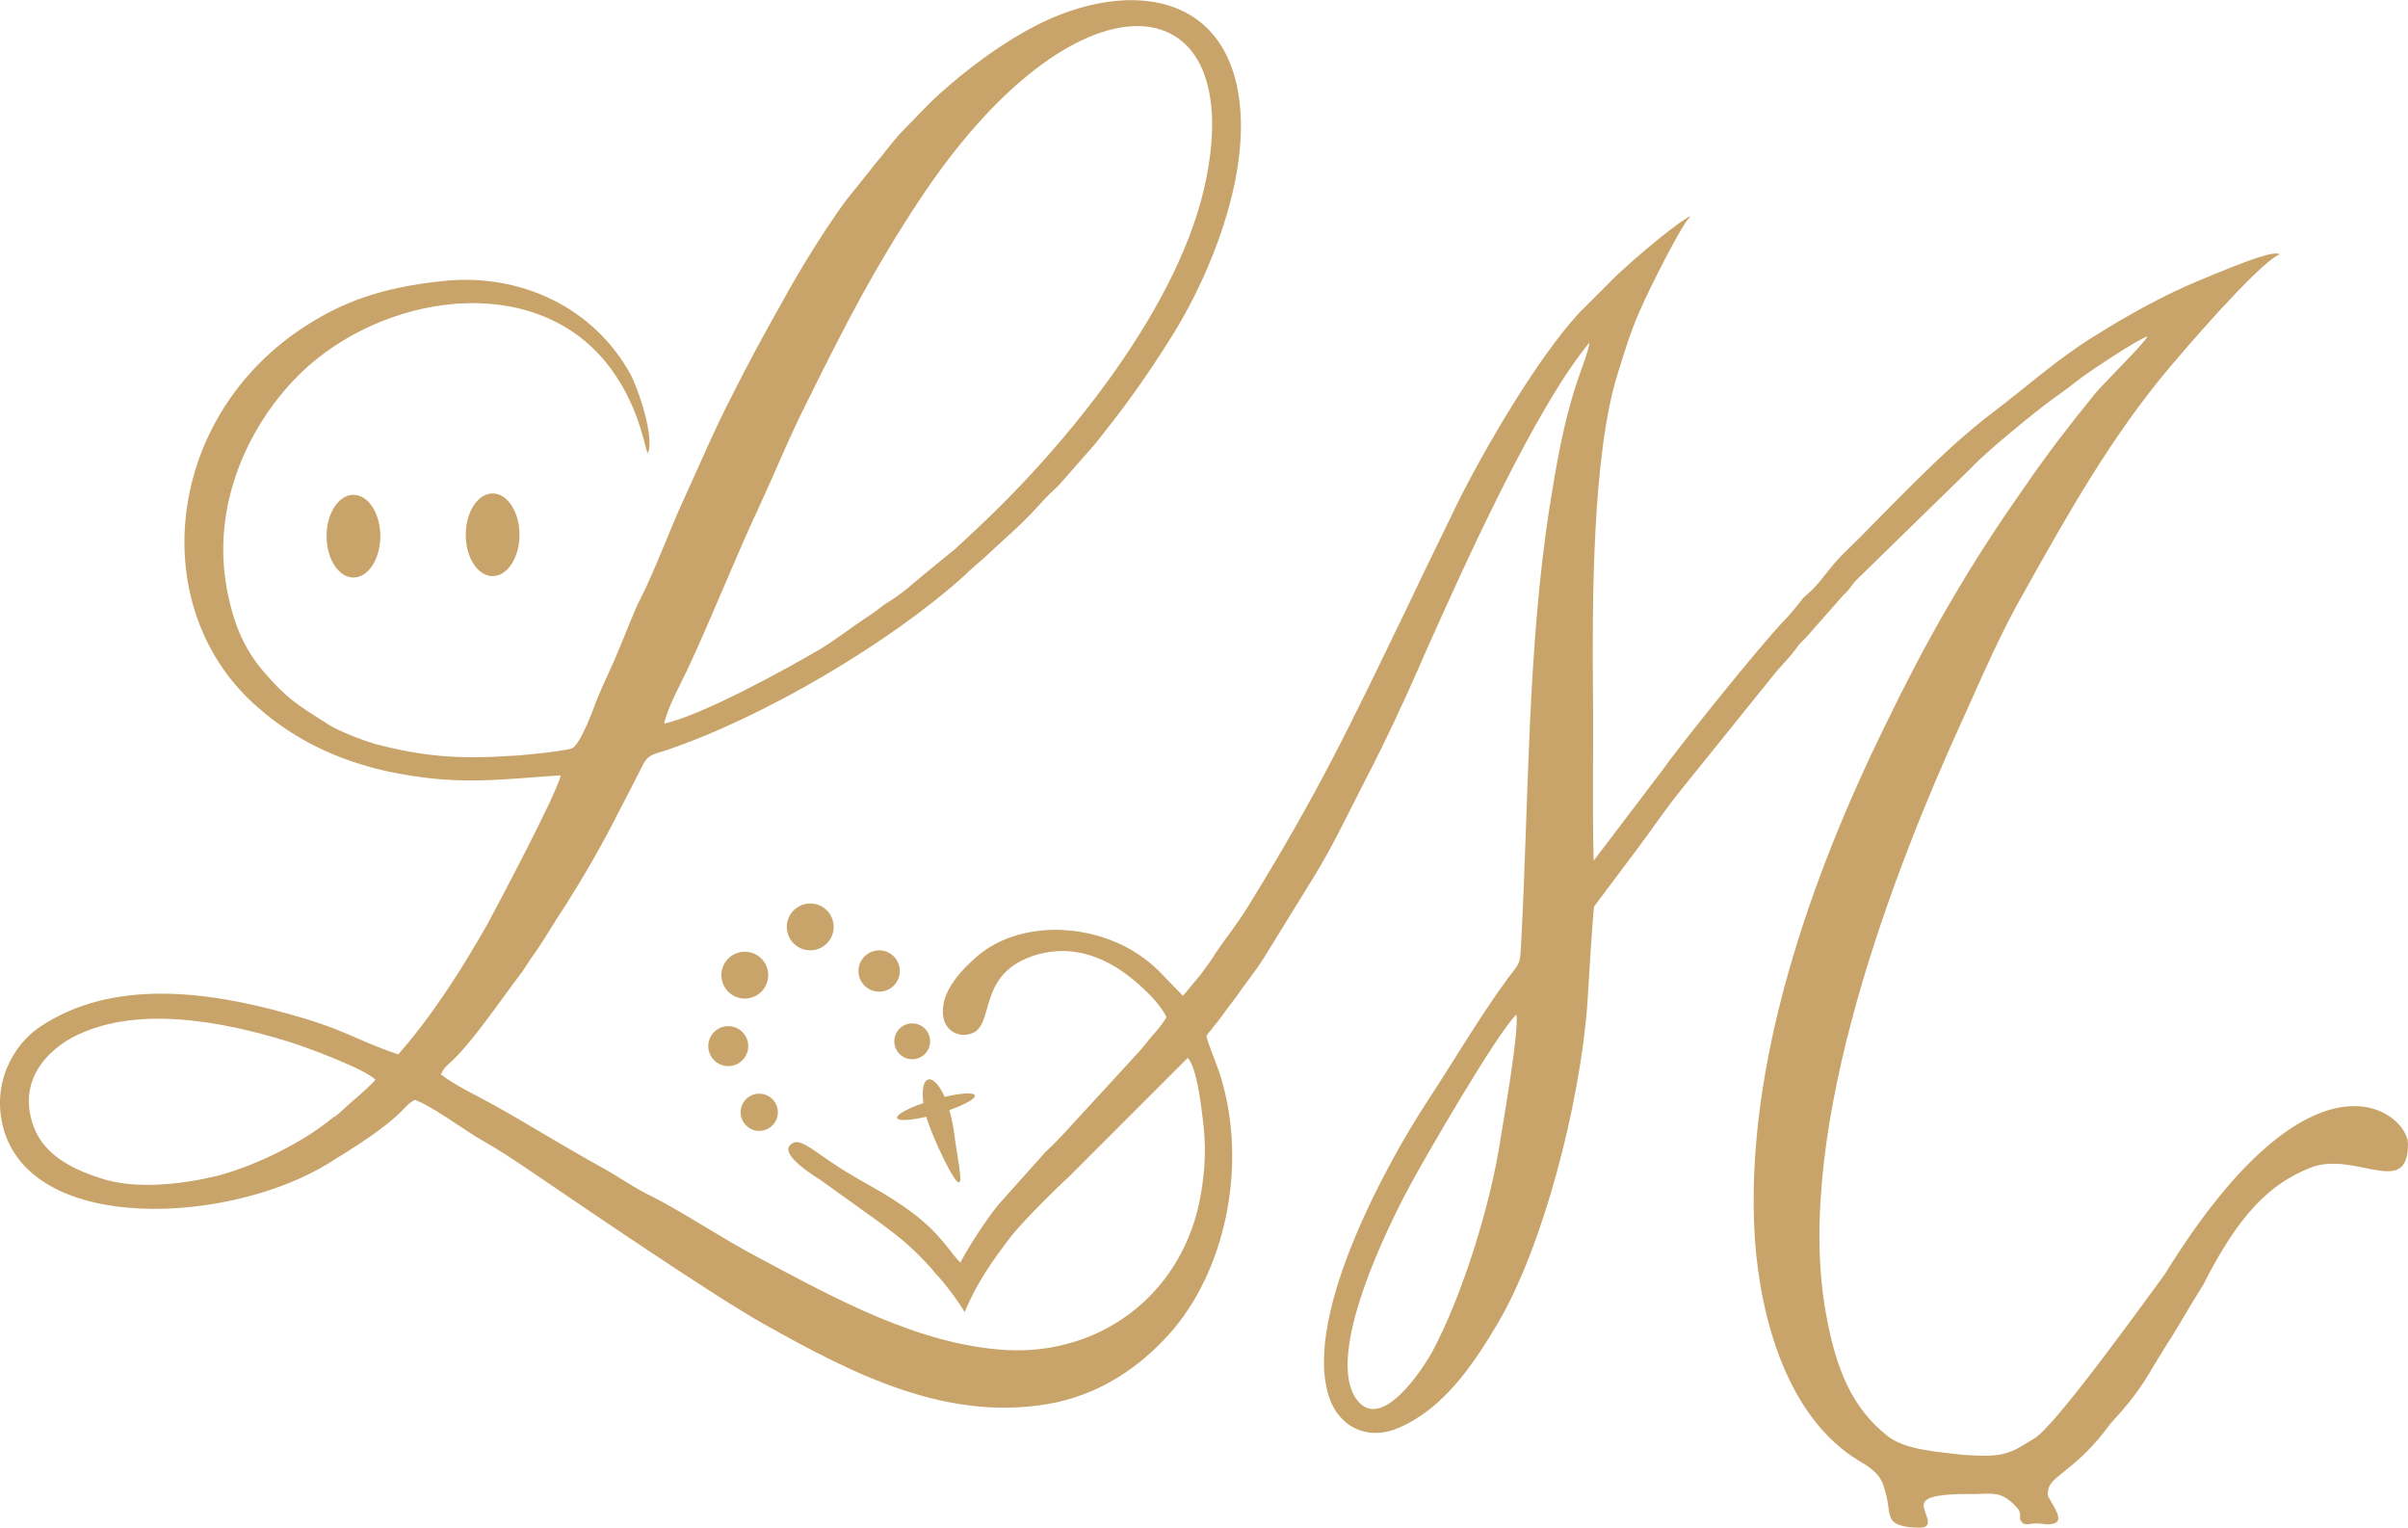
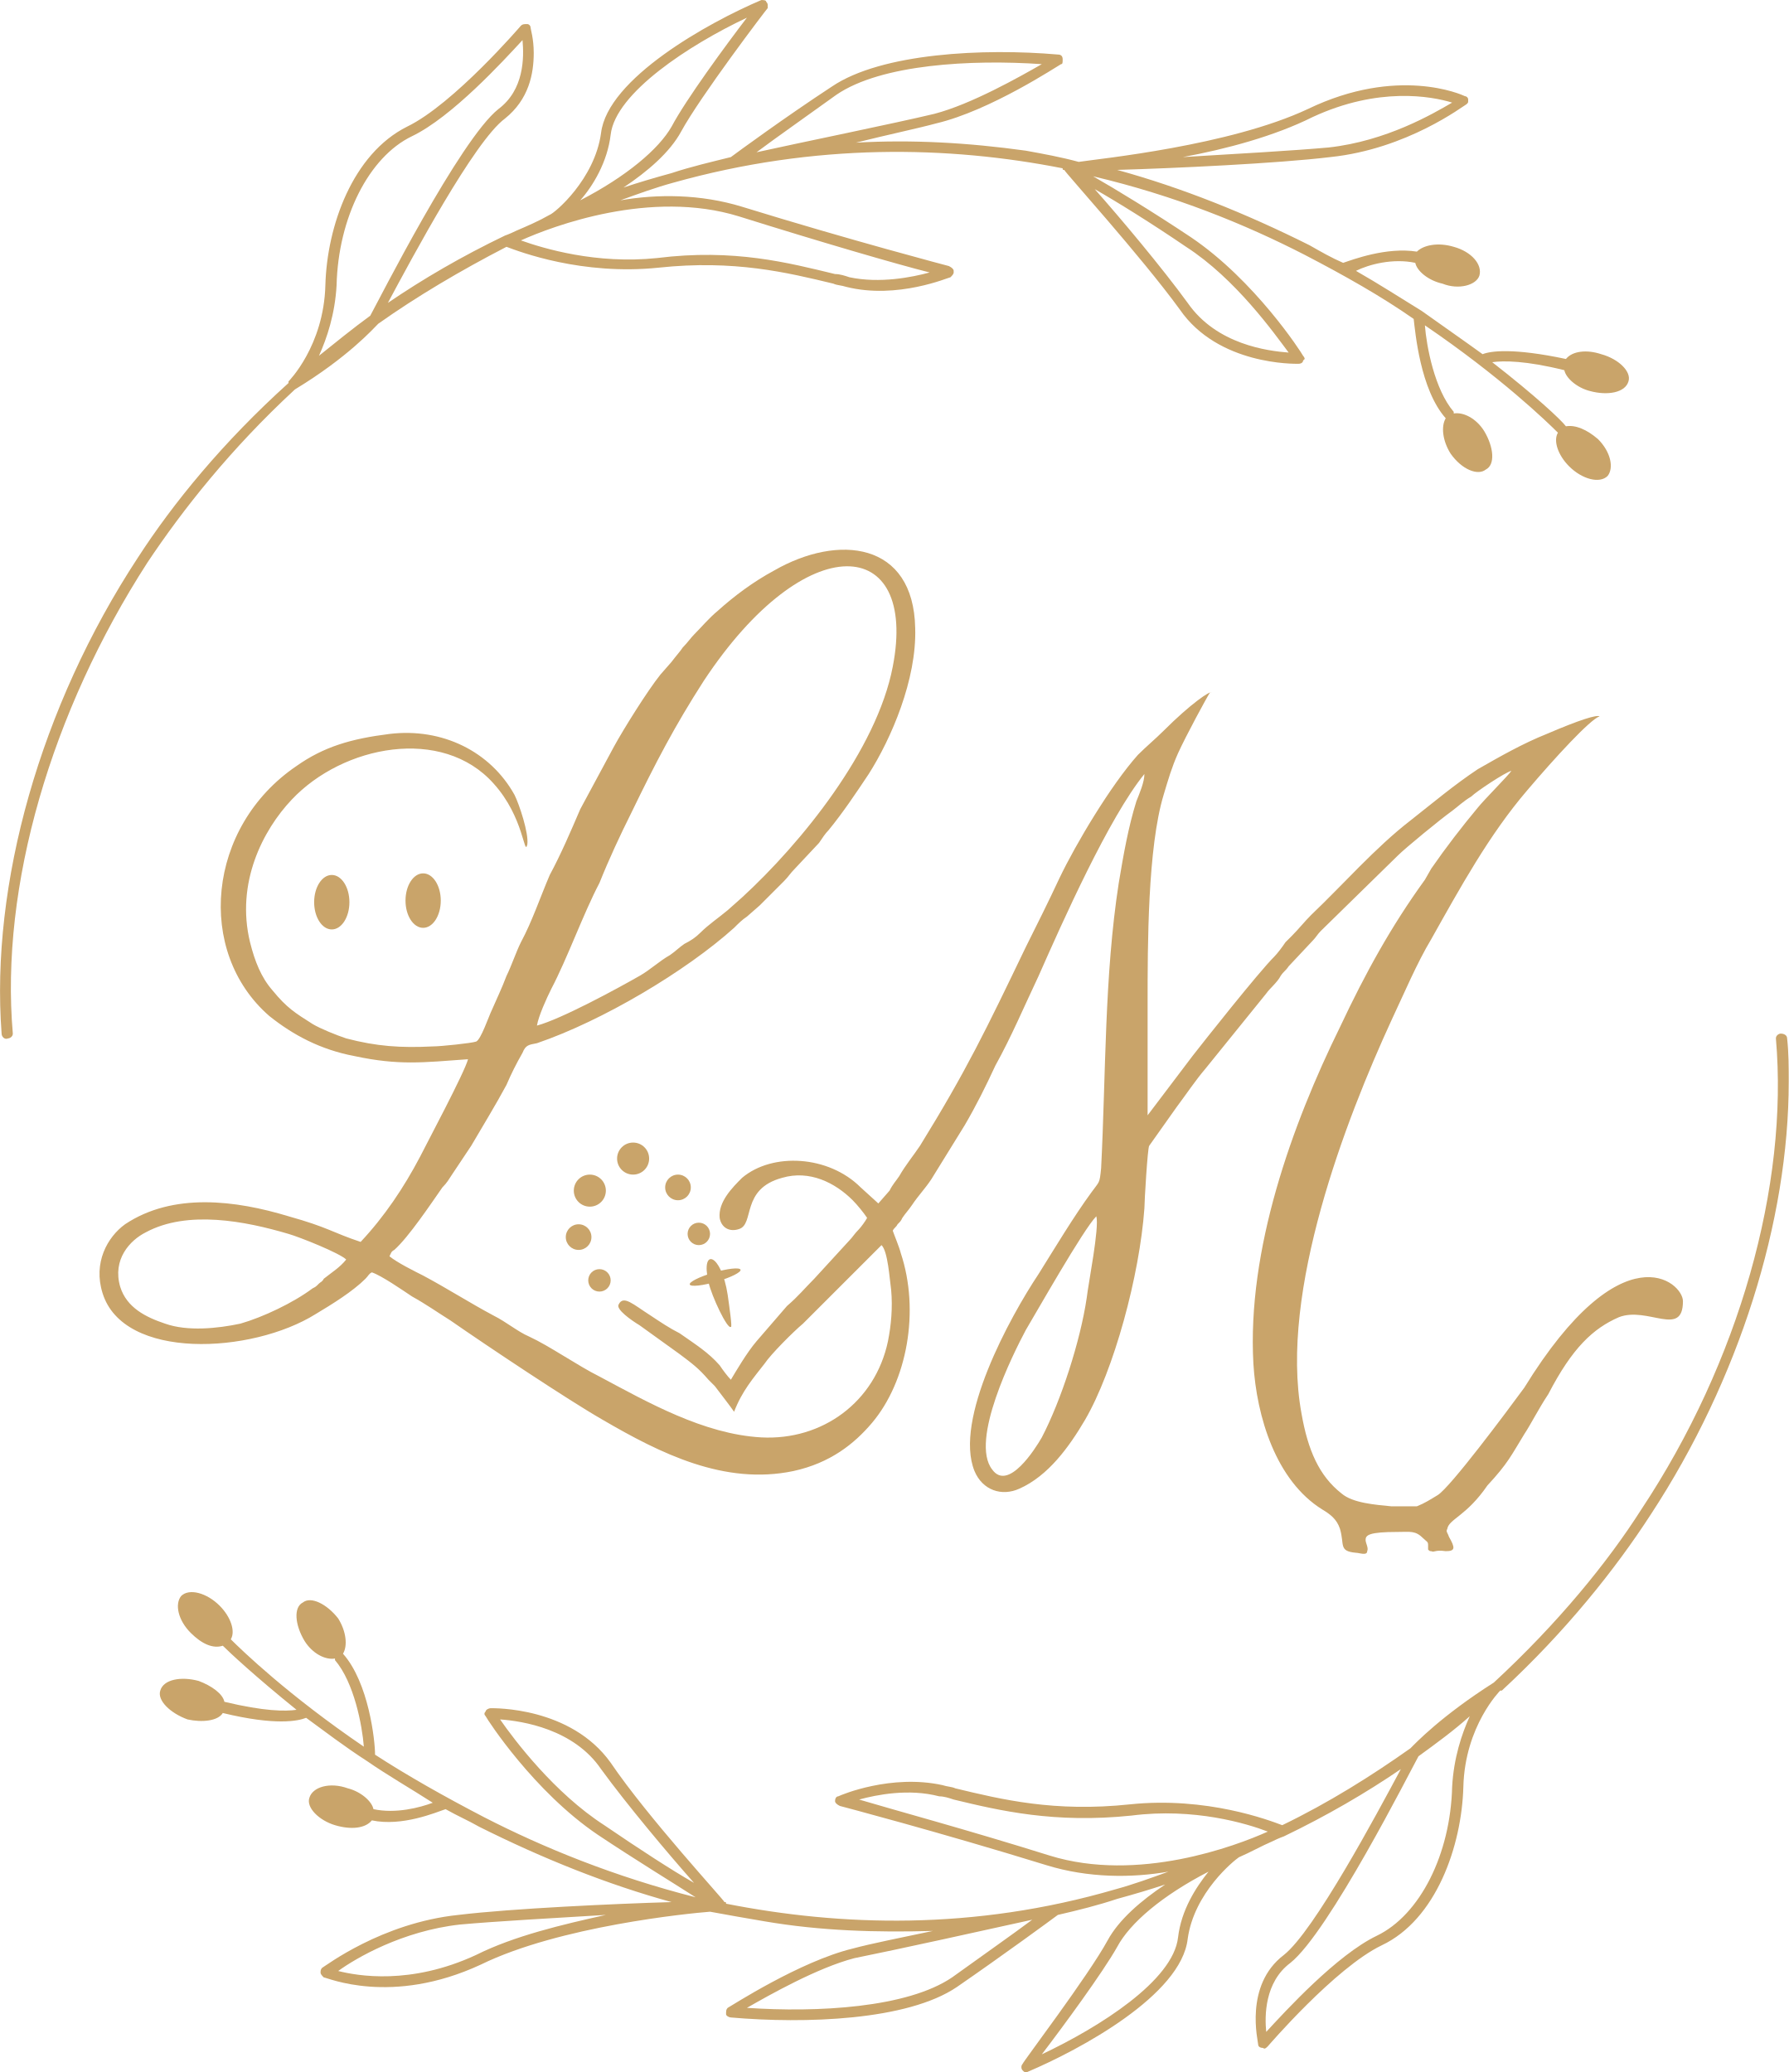
- <svg xmlns="http://www.w3.org/2000/svg" xml:space="preserve" style="shape-rendering:geometricPrecision; text-rendering:geometricPrecision; image-rendering:optimizeQuality; fill-rule:evenodd; clip-rule:evenodd" viewBox="0 0 3495 2217">
+ <svg xmlns="http://www.w3.org/2000/svg" xml:space="preserve" width="119.138mm" height="138.04mm" version="1.1" style="shape-rendering:geometricPrecision; text-rendering:geometricPrecision; image-rendering:optimizeQuality; fill-rule:evenodd; clip-rule:evenodd" viewBox="0 0 1116 1293">
  <defs>
    <style type="text/css">
   
-     .fil0 {fill:#C9A46A}
+     .fil1 {fill:#C9A46A}
+     .fil0 {fill:#C9A46A;fill-rule:nonzero}
   
  </style>
  </defs>
  <g id="Camada_x0020_1">
-     <g id="_2725091568240">
-       <path class="fil0" d="M545 1567c-16,17 -31,28 -48,44 -6,5 -7,7 -14,11 -7,5 -7,6 -13,10 -41,31 -108,63 -158,75 -51,12 -116,19 -165,3 -44,-14 -88,-36 -101,-84 -17,-60 22,-100 58,-120 91,-49 219,-24 313,5 27,8 115,41 128,56zm1656 -95c4,23 -18,149 -23,180 -14,94 -55,227 -99,309 -13,24 -73,117 -109,71 -50,-64 47,-257 75,-309 19,-36 127,-223 156,-251zm-1237 -422c4,-21 24,-58 34,-79 33,-70 71,-166 104,-236 24,-52 45,-104 71,-155 54,-109 95,-189 161,-289 227,-344 474,-320 417,-33 -36,185 -204,389 -335,511l-29 27c-22,18 -42,34 -62,51 -10,9 -21,17 -33,25 -11,6 -21,16 -33,23 -24,16 -43,31 -67,46 -51,30 -173,97 -228,109zm-324 509c17,14 54,32 76,44 52,29 103,61 154,89 26,14 52,33 78,45 45,23 105,63 155,89 107,57 231,126 358,133 134,7 249,-77 279,-211 8,-37 11,-75 7,-113 -3,-26 -9,-84 -23,-100l-173 173c-20,18 -70,68 -85,88 -25,33 -47,63 -66,108 -7,-13 -30,-44 -43,-57 -5,-7 -8,-9 -13,-15 -23,-24 -35,-34 -63,-55l-89 -64c-16,-10 -54,-35 -47,-49 12,-18 31,3 70,28 21,14 44,26 66,39 36,22 62,40 88,71 7,8 18,24 25,30 9,-18 36,-61 56,-85l68 -76c24,-22 39,-41 60,-63l78 -85c6,-7 11,-14 19,-23 4,-4 15,-18 18,-24 -5,-12 -21,-30 -31,-39 -41,-40 -94,-69 -156,-52 -91,26 -60,104 -97,115 -19,6 -37,-5 -40,-25 -5,-36 27,-68 50,-88 67,-57 191,-49 262,21l36 37 25 -30c9,-12 15,-20 23,-33 15,-22 32,-43 46,-66 103,-167 145,-256 233,-438 24,-51 49,-101 73,-151 38,-76 114,-207 175,-273 18,-18 37,-37 55,-55 62,-57 104,-86 106,-85 0,0 0,1 -2,3 -9,8 -54,95 -71,134 -14,32 -21,56 -32,91 -37,118 -37,332 -36,459 1,82 -1,166 1,248l98 -129c23,-33 144,-184 179,-220 9,-9 19,-22 27,-32 6,-6 8,-7 14,-13 14,-14 27,-34 41,-48 70,-68 143,-150 221,-209 49,-37 94,-78 148,-111 48,-30 98,-58 151,-80 76,-32 109,-43 117,-38 -21,7 -99,92 -159,163 -84,99 -149,214 -212,327 -32,55 -61,122 -88,182 -98,214 -248,595 -200,864 15,84 39,139 90,179 25,20 75,23 109,27 28,2 44,2 57,-1 18,-4 27,-11 47,-23 29,-17 151,-186 189,-238 216,-350 353,-234 353,-189 0,81 -78,8 -143,35 -57,23 -102,66 -154,169 -21,33 -39,66 -55,90 -29,46 -33,61 -80,112 -48,66 -86,75 -90,95 -2,9 -1,9 4,18 14,23 16,33 -7,33 -24,-4 -23,2 -33,-1 -1,-1 -2,-1 -5,-6 0,-1 0,-5 0,-8 -1,-6 -3,-8 -10,-15 -18,-17 -29,-15 -56,-14 -67,-1 -74,8 -74,17 1,9 7,18 6,25 -1,10 -19,6 -27,6 -38,-5 -24,-20 -36,-56 -5,-21 -21,-31 -38,-41 -103,-63 -142,-206 -150,-322 -16,-252 82,-526 189,-744 57,-118 115,-220 187,-324l16 -23c32,-47 67,-92 102,-135 15,-18 69,-70 76,-83 -17,6 -78,47 -92,57 -15,11 -28,22 -43,32 -24,17 -101,80 -120,101l-169 165c-7,8 -8,12 -17,20l-52 59c-7,8 -11,10 -17,19 -10,14 -24,27 -34,40l-133 165c-22,27 -42,57 -63,85l-63 84c-2,4 -9,124 -10,141 -11,148 -65,354 -130,464 -36,61 -79,124 -144,152 -39,17 -80,4 -98,-37 -47,-113 77,-341 139,-436 37,-56 78,-126 118,-180 18,-24 17,-18 19,-54 11,-209 9,-422 41,-629 10,-62 20,-122 40,-182 5,-16 16,-42 18,-57 -79,95 -182,324 -236,445 -29,67 -60,134 -94,199 -23,45 -43,87 -68,128l-74 120c-13,21 -27,37 -41,58 -8,10 -14,18 -21,28 -5,7 -7,9 -11,14 -4,6 -7,8 -11,14 2,11 13,36 18,51 42,125 14,280 -66,375 -37,43 -92,89 -170,106 -155,32 -296,-42 -423,-113 -75,-42 -255,-165 -336,-220 -28,-19 -52,-35 -84,-53 -22,-14 -67,-46 -88,-53 -7,4 -9,6 -15,12 -28,30 -75,58 -110,80 -143,88 -425,103 -471,-47 -20,-67 13,-125 52,-151 105,-70 242,-52 360,-19 87,24 95,37 160,59 50,-57 92,-123 130,-190 14,-26 99,-186 106,-215 -99,7 -154,15 -253,-6 -71,-16 -132,-45 -185,-91 -164,-140 -140,-415 60,-550 61,-41 120,-61 205,-70 116,-13 222,40 274,135 11,20 32,83 27,109 -5,27 -4,-62 -71,-136 -115,-126 -334,-83 -446,37 -63,67 -123,183 -93,315 9,41 24,76 51,107 31,36 47,47 87,72 18,13 53,26 76,33 66,17 118,22 191,17 15,0 82,-7 93,-11 12,-5 31,-56 36,-70 10,-25 22,-48 32,-73 10,-23 21,-54 32,-75 24,-48 42,-100 65,-149 22,-48 43,-98 67,-144 24,-48 48,-92 74,-138 22,-41 74,-126 103,-160l24 -30c9,-12 16,-19 24,-30 9,-11 17,-21 25,-29 19,-19 33,-35 53,-53 37,-33 78,-64 122,-89 142,-81 308,-64 314,128 3,114 -55,244 -104,320 -29,46 -57,86 -87,124 -8,10 -16,21 -23,29l-51 58c-11,10 -17,16 -27,27 -17,19 -34,35 -53,52l-27 25c-10,9 -19,16 -29,26 -106,96 -291,206 -434,254 -19,6 -25,6 -33,21 -12,24 -24,47 -36,70 -23,46 -51,94 -77,135 -15,22 -26,42 -41,64 -8,11 -13,19 -21,31 -27,35 -76,108 -107,134 -6,6 -8,8 -11,15z" />
-       <circle class="fil0" cx="1102" cy="1614" r="27" />
-       <circle class="fil0" cx="1057" cy="1518" r="29" />
-       <circle class="fil0" cx="1081" cy="1415" r="34" />
-       <circle class="fil0" cx="1176" cy="1345" r="34" />
-       <circle class="fil0" cx="1276" cy="1409" r="30" />
-       <circle class="fil0" cx="1324" cy="1511" r="26" />
-       <ellipse class="fil0" cx="513" cy="778" rx="39" ry="60" />
-       <ellipse class="fil0" cx="715" cy="776" rx="39" ry="60" />
-       <path class="fil0" d="M1343 1616c-17,-76 29,-64 42,29 3,26 13,73 7,70 -4,8 -40,-66 -49,-99z" />
-       <circle class="fil0" transform="matrix(-0.0566754 -0.126735 0.73203 -0.215878 1358.44 1605.93)" r="77" />
+     <g id="_1773988278496">
+       <g>
+         <path class="fil0" d="M1108 648c8,92 -23,202 -84,294 -21,33 -52,71 -92,108 -33,21 -49,38 -52,41 -24,17 -51,34 -80,48 -8,-3 -47,-18 -95,-13 -47,5 -80,-3 -109,-10 -2,-1 -5,-1 -8,-2 -32,-7 -63,6 -65,7 -1,0 -2,1 -2,3 0,1 1,2 3,3 0,0 61,16 129,37 26,8 53,8 76,4 -11,4 -22,8 -33,11 -89,26 -172,23 -243,9 0,-1 0,-1 -1,-1 0,-1 -48,-53 -71,-87 -25,-35 -73,-34 -75,-34 -1,0 -3,1 -3,2 -1,1 -1,2 0,3 1,2 30,47 70,74 24,16 47,30 61,39 -51,-13 -95,-31 -132,-50 -25,-13 -48,-26 -68,-39 0,-9 -4,-45 -20,-63 0,0 0,0 0,0 3,-5 2,-14 -3,-22 -7,-9 -17,-14 -22,-10 -6,3 -5,14 1,24 5,8 13,12 19,11 0,1 0,1 0,1 12,14 17,41 18,54 -47,-32 -76,-60 -83,-67 3,-5 0,-14 -7,-21 -8,-8 -19,-11 -24,-6 -4,5 -2,15 6,23 7,7 14,10 20,8 4,4 20,19 46,40 -7,1 -20,1 -45,-5 -1,-5 -8,-10 -16,-13 -11,-3 -22,-1 -24,6 -2,6 6,14 17,18 9,2 19,1 22,-4 33,8 47,5 52,3 11,8 24,18 38,27 0,0 0,0 0,0 13,9 27,17 41,26 -8,3 -23,7 -37,4 -1,-5 -8,-11 -16,-13 -11,-4 -22,-1 -24,6 -2,6 6,14 16,17 10,3 19,2 23,-3 19,4 40,-5 46,-7 7,4 14,7 21,11 40,20 80,36 120,47 -35,1 -100,4 -133,8 -48,5 -83,32 -85,33 -1,1 -1,2 -1,3 0,1 1,2 2,3 2,0 42,18 98,-8 49,-24 130,-32 143,-33 11,2 22,4 34,6 35,6 70,7 105,6 -19,4 -39,8 -50,11 -33,8 -76,36 -78,37 -1,1 -1,2 -1,4 0,1 2,2 3,2 46,4 110,2 141,-19 29,-20 59,-42 63,-45 13,-3 25,-6 37,-10 11,-3 21,-6 30,-9 -15,10 -29,22 -36,35 -12,22 -53,76 -53,77 -1,1 -1,3 0,4 1,1 2,2 3,1 33,-14 96,-48 100,-83 4,-29 29,-49 32,-51 7,-3 14,-7 21,-10 4,-2 7,-3 7,-3 0,0 0,0 0,0 27,-13 51,-27 73,-42 -15,28 -54,101 -73,116 -25,19 -16,54 -16,56 0,1 1,2 3,2 1,1 2,0 3,-1 0,0 42,-49 71,-63 34,-16 50,-62 51,-99 1,-38 23,-60 23,-60 0,0 0,0 1,0 40,-37 71,-76 93,-110 55,-84 86,-183 86,-270 0,-9 0,-18 -1,-27 0,-2 -2,-3 -4,-3 -1,0 -3,1 -3,3zm-453 510c-51,-16 -99,-29 -119,-35 11,-3 31,-7 50,-2 3,0 6,1 9,2 29,7 63,15 111,10 39,-5 72,5 85,10 -20,9 -81,32 -136,15zm-358 62c-41,19 -74,13 -86,10 11,-8 40,-25 76,-29 22,-2 58,-4 91,-6 -27,6 -57,13 -81,25zm80 -81c-31,-20 -56,-53 -65,-66 14,1 46,6 63,31 16,22 42,53 58,71 -14,-8 -34,-21 -56,-36zm217 95c-28,19 -84,22 -128,19 14,-8 44,-25 67,-31 25,-5 84,-18 111,-24 -12,9 -32,23 -50,36zm141 -25c-3,27 -49,56 -85,73 13,-17 38,-51 47,-67 8,-15 28,-32 57,-47 -8,10 -17,24 -19,41zm171 -94c-1,42 -20,80 -47,93 -25,12 -57,47 -69,60 -1,-10 -1,-31 15,-43 24,-19 75,-120 80,-129 11,-8 22,-16 32,-25 -5,11 -10,26 -11,44zm0 0z" />
+         <path class="fil0" d="M475 0c-33,14 -96,49 -100,83 -4,29 -29,50 -32,51 -7,4 -14,7 -21,10 -4,2 -7,3 -7,3 0,0 0,0 0,0 -27,13 -51,27 -73,42 15,-28 54,-101 73,-115 15,-12 18,-28 18,-41 0,-9 -2,-15 -2,-16 0,-1 -1,-2 -2,-2 -2,0 -3,0 -4,1 0,0 -42,49 -71,63 -34,17 -50,62 -51,99 -1,38 -23,60 -23,60 0,0 0,1 0,1 -41,37 -72,75 -94,109 -61,93 -92,204 -85,297 0,2 2,4 4,3 1,0 3,-1 3,-3 -8,-92 24,-201 84,-294 22,-33 52,-71 92,-108 33,-20 49,-38 52,-41 24,-17 51,-33 80,-48 8,3 47,18 95,13 47,-5 80,3 109,10 2,1 5,1 8,2 32,8 64,-6 65,-6 1,-1 2,-2 2,-3 0,0 0,-1 0,-1 0,-1 -1,-2 -3,-3 0,0 -61,-16 -129,-37 -26,-8 -53,-8 -76,-4 11,-4 22,-8 33,-11 89,-25 172,-23 243,-9 0,1 0,1 1,1 0,1 48,54 72,87 24,35 72,34 74,34 2,0 3,-1 3,-2 0,0 1,-1 1,-1 0,-1 -1,-2 -1,-2 -1,-2 -30,-47 -70,-74 -24,-16 -47,-30 -61,-38 51,12 95,30 132,49 25,13 48,26 68,40 1,8 4,44 20,62 0,0 0,0 0,0 -3,5 -2,14 3,22 7,10 17,14 22,10 6,-3 5,-14 -1,-24 -5,-8 -13,-12 -19,-11 0,0 0,-1 0,-1 -12,-14 -17,-41 -18,-54 47,32 76,60 83,67 -3,5 0,14 7,21 8,8 19,11 24,6 4,-5 2,-15 -6,-23 -7,-6 -14,-9 -20,-8 -3,-4 -19,-19 -46,-40 7,-1 21,-1 45,5 1,5 8,11 16,13 11,3 22,1 24,-6 2,-6 -6,-14 -17,-17 -9,-3 -18,-2 -22,3 -33,-7 -47,-5 -52,-3 -11,-8 -24,-17 -38,-27 0,0 0,0 0,0 -13,-8 -27,-17 -41,-25 8,-4 23,-8 37,-5 1,5 8,11 17,13 10,4 21,1 23,-5 2,-7 -5,-15 -16,-18 -10,-3 -19,-1 -23,3 -19,-3 -40,5 -46,7 -7,-3 -14,-7 -21,-11 -40,-20 -80,-36 -120,-47 35,-1 100,-4 133,-8 48,-5 83,-32 85,-33 1,-1 1,-1 1,-2 0,-1 0,-1 0,-1 0,-1 -1,-2 -2,-2 -2,-1 -42,-19 -98,8 -49,23 -130,31 -143,33 -11,-3 -22,-5 -33,-7 -36,-5 -71,-7 -106,-5 20,-5 39,-9 50,-12 34,-8 76,-36 78,-37 1,0 1,-1 1,-3 0,0 0,0 0,0 0,-2 -1,-3 -3,-3 -46,-4 -110,-1 -141,20 -29,19 -59,41 -63,44 -12,3 -25,6 -37,10 -11,3 -21,6 -30,9 15,-10 29,-22 36,-35 12,-22 53,-76 54,-77 0,0 0,-1 0,-2 0,0 0,-1 -1,-2 0,-1 -2,-1 -3,-1zm-14 135c51,16 99,30 119,35 -11,3 -31,7 -50,3 -3,-1 -6,-2 -9,-2 -29,-7 -63,-16 -111,-10 -38,4 -71,-6 -85,-11 20,-9 81,-32 136,-15zm358 -62c41,-19 74,-13 87,-9 -12,7 -41,24 -77,28 -22,2 -58,4 -91,6 27,-5 57,-13 81,-25zm-79 81c31,20 55,54 64,66 -13,-1 -45,-5 -63,-31 -16,-22 -42,-53 -58,-71 14,8 35,21 57,36zm-218 -95c28,-19 84,-22 128,-19 -14,8 -44,25 -67,31 -25,6 -84,18 -111,24 12,-9 32,-23 50,-36zm-312 119c1,-42 20,-80 47,-93 25,-12 57,-47 69,-60 1,11 1,31 -15,43 -24,19 -75,120 -80,129 -11,8 -22,17 -32,25 5,-11 10,-26 11,-44zm209 -99c-8,14 -28,31 -57,46 8,-9 17,-24 19,-41 3,-26 49,-56 85,-73 -13,17 -38,51 -47,68z" />
+       </g>
+       <g id="Camada_x0020_1_0">
+         <g id="_1794729904816">
+           <path class="fil1" d="M216 786c-4,5 -9,8 -14,12 -1,2 -2,2 -3,3 -2,2 -2,2 -4,3 -12,9 -31,18 -45,22 -14,3 -33,5 -47,0 -12,-4 -24,-10 -28,-23 -5,-17 6,-29 16,-34 26,-14 62,-7 89,1 7,2 32,12 36,16zm468 -27c2,7 -5,42 -6,51 -4,27 -16,64 -28,87 -4,7 -21,34 -31,20 -14,-18 13,-72 21,-87 6,-10 36,-63 44,-71l0 0zm-349 -119c1,-6 6,-17 9,-23 10,-19 20,-47 30,-66 6,-15 13,-30 20,-44 15,-31 27,-54 45,-82 64,-97 134,-91 118,-9 -10,52 -57,110 -94,144l-9 8c-6,5 -12,9 -17,14 -3,3 -6,5 -10,7 -3,2 -6,5 -9,7 -7,4 -12,9 -19,13 -14,8 -49,27 -64,31l0 0zm-92 144c5,4 15,9 21,12 15,8 29,17 44,25 8,4 15,10 22,13 13,6 30,18 44,25 30,16 65,36 101,38 38,2 71,-22 79,-60 2,-10 3,-21 2,-32 -1,-7 -2,-24 -6,-28l-49 49c-6,5 -20,19 -24,25 -7,9 -14,17 -19,30 -2,-3 -9,-12 -12,-16 -2,-2 -2,-2 -4,-4 -6,-7 -10,-10 -18,-16l-25 -18c-5,-3 -15,-10 -13,-13 3,-6 9,0 20,7 6,4 12,8 18,11 10,7 18,12 25,20 2,3 5,7 7,9 3,-5 10,-17 16,-24l19 -22c7,-6 11,-11 17,-17l22 -24c2,-2 3,-4 6,-7 1,-1 4,-5 5,-7 -2,-3 -6,-8 -9,-11 -11,-11 -27,-19 -44,-14 -26,7 -17,29 -27,32 -6,2 -11,-1 -12,-7 -1,-10 8,-19 14,-25 19,-16 54,-14 74,6l11 10 7 -8c2,-4 4,-6 6,-9 4,-7 9,-13 13,-19 29,-47 41,-72 66,-124 7,-14 14,-28 21,-43 10,-21 32,-58 49,-77 5,-5 11,-10 16,-15 17,-17 29,-25 30,-24 0,0 0,0 -1,0 -2,3 -15,27 -20,38 -4,9 -6,16 -9,26 -10,33 -10,94 -10,130 0,23 0,47 0,70l28 -37c7,-9 41,-52 51,-62 2,-2 5,-6 7,-9 2,-2 2,-2 4,-4 4,-4 8,-9 12,-13 20,-19 40,-42 62,-59 14,-11 27,-22 42,-32 14,-8 28,-16 43,-22 21,-9 31,-12 33,-11 -6,2 -28,26 -45,46 -24,28 -42,61 -60,93 -9,15 -17,34 -25,51 -28,61 -70,169 -56,245 4,23 11,39 25,50 7,6 21,7 31,8 8,0 12,0 16,0 5,-2 8,-4 13,-7 8,-5 43,-52 54,-67 61,-99 99,-66 99,-54 0,23 -22,3 -40,10 -16,7 -29,19 -44,48 -6,9 -11,19 -15,25 -8,13 -10,18 -23,32 -13,19 -24,21 -25,27 -1,2 0,2 1,5 4,7 4,9 -2,9 -7,-1 -7,1 -9,0 -1,0 -1,0 -2,-1 0,-1 0,-2 0,-3 0,-2 -1,-2 -3,-4 -5,-5 -8,-4 -16,-4 -18,0 -20,2 -20,5 0,2 2,5 1,7 0,3 -5,1 -7,1 -11,-1 -7,-5 -10,-15 -2,-6 -6,-9 -11,-12 -29,-18 -41,-58 -43,-91 -4,-71 24,-149 54,-210 16,-34 32,-63 53,-92l4 -7c9,-13 19,-26 29,-38 4,-5 19,-20 21,-23 -4,1 -22,13 -25,16 -5,3 -8,6 -12,9 -7,5 -29,23 -34,28l-48 47c-2,2 -3,4 -5,6l-15 16c-2,3 -3,3 -5,6 -2,4 -7,8 -9,11l-38 47c-6,7 -12,16 -18,24l-17 24c-1,1 -3,35 -3,39 -3,42 -19,101 -37,132 -10,17 -23,35 -41,43 -11,5 -23,1 -28,-11 -13,-32 22,-96 40,-123 10,-16 22,-36 33,-51 5,-7 5,-5 6,-15 3,-59 2,-120 11,-178 3,-18 6,-35 11,-51 2,-5 5,-12 5,-17 -22,27 -51,92 -66,126 -9,19 -17,38 -27,56 -6,13 -12,25 -19,37l-21 34c-4,6 -8,10 -12,16 -2,3 -4,5 -6,8 -1,2 -1,2 -3,4 -1,2 -2,2 -3,4 1,3 4,10 5,14 12,36 4,80 -18,106 -11,13 -26,25 -49,30 -43,9 -83,-11 -119,-32 -21,-12 -72,-46 -95,-62 -8,-5 -15,-10 -24,-15 -6,-4 -19,-13 -25,-15 -2,1 -2,2 -4,4 -8,8 -21,16 -31,22 -40,25 -120,29 -133,-13 -6,-19 3,-35 14,-43 30,-20 69,-15 102,-5 25,7 27,10 45,16 15,-16 27,-34 37,-53 4,-8 28,-53 30,-61 -28,2 -43,4 -71,-2 -21,-4 -38,-13 -53,-25 -46,-40 -39,-118 17,-156 17,-12 34,-17 58,-20 33,-4 63,11 78,38 3,6 9,24 8,31 -2,8 -2,-17 -21,-38 -32,-36 -94,-24 -126,10 -18,19 -35,52 -26,89 3,12 7,22 14,30 9,11 14,14 25,21 5,3 15,7 21,9 19,5 34,6 54,5 5,0 24,-2 27,-3 3,-1 8,-16 10,-20 3,-7 6,-13 9,-21 3,-6 6,-15 9,-21 7,-13 12,-28 18,-42 7,-13 13,-27 19,-41 7,-13 14,-26 21,-39 6,-11 21,-35 29,-45l7 -8c3,-4 5,-6 7,-9 3,-3 5,-6 7,-8 5,-5 9,-10 15,-15 10,-9 22,-18 35,-25 40,-23 87,-18 88,36 1,32 -15,69 -29,91 -8,12 -16,24 -25,35 -2,2 -4,5 -6,8l-15 16c-3,3 -4,5 -7,8 -5,5 -10,10 -15,15l-8 7c-3,2 -5,4 -8,7 -30,27 -82,58 -123,72 -5,1 -7,1 -9,6 -4,7 -7,13 -10,20 -7,13 -15,26 -22,38 -4,6 -8,12 -12,18 -2,3 -3,5 -6,8 -7,10 -21,31 -30,39 -2,1 -2,2 -3,4l0 0z" />
+           <circle class="fil1" cx="374" cy="799" r="7" />
+           <circle class="fil1" cx="361" cy="772" r="8" />
+           <circle class="fil1" cx="368" cy="743" r="10" />
+           <circle class="fil1" cx="395" cy="723" r="10" />
+           <circle class="fil1" cx="423" cy="741" r="8" />
+           <circle class="fil1" cx="436" cy="770" r="7" />
+           <ellipse class="fil1" cx="207" cy="563" rx="11" ry="17" />
+           <ellipse class="fil1" cx="264" cy="562" rx="11" ry="17" />
+           <path class="fil1" d="M442 800c-5,-22 8,-18 12,8 1,7 3,21 2,20 -2,2 -12,-19 -14,-28z" />
+           <circle class="fil1" transform="matrix(-0.0284764 -0.0636776 0.367806 -0.108467 446.188 796.962)" r="43" />
+         </g>
+       </g>
    </g>
  </g>
</svg>
